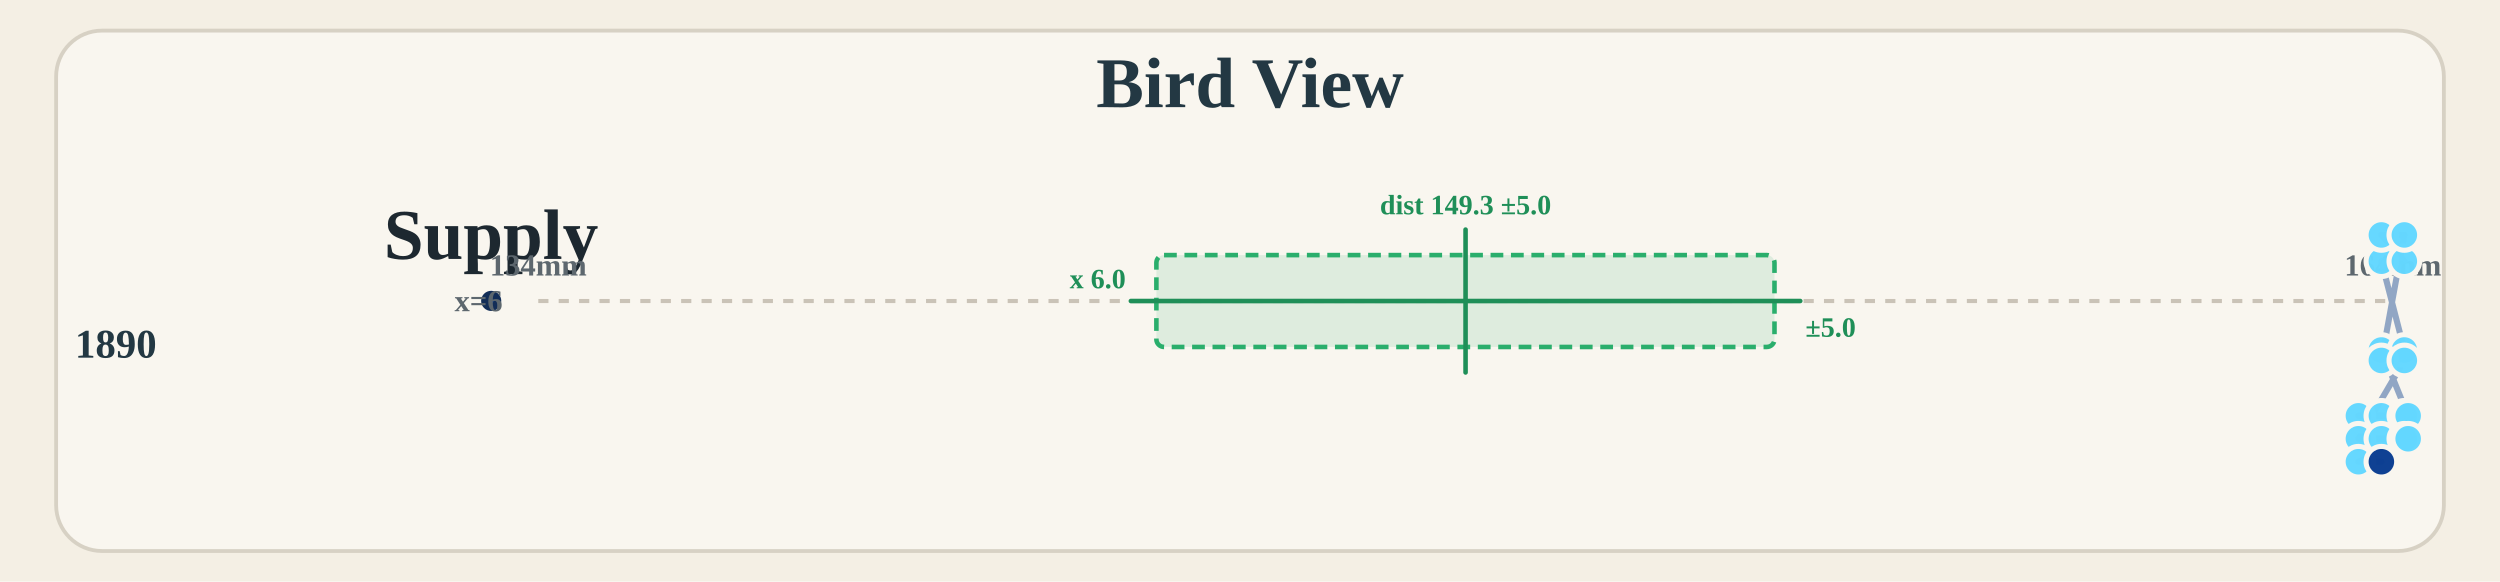
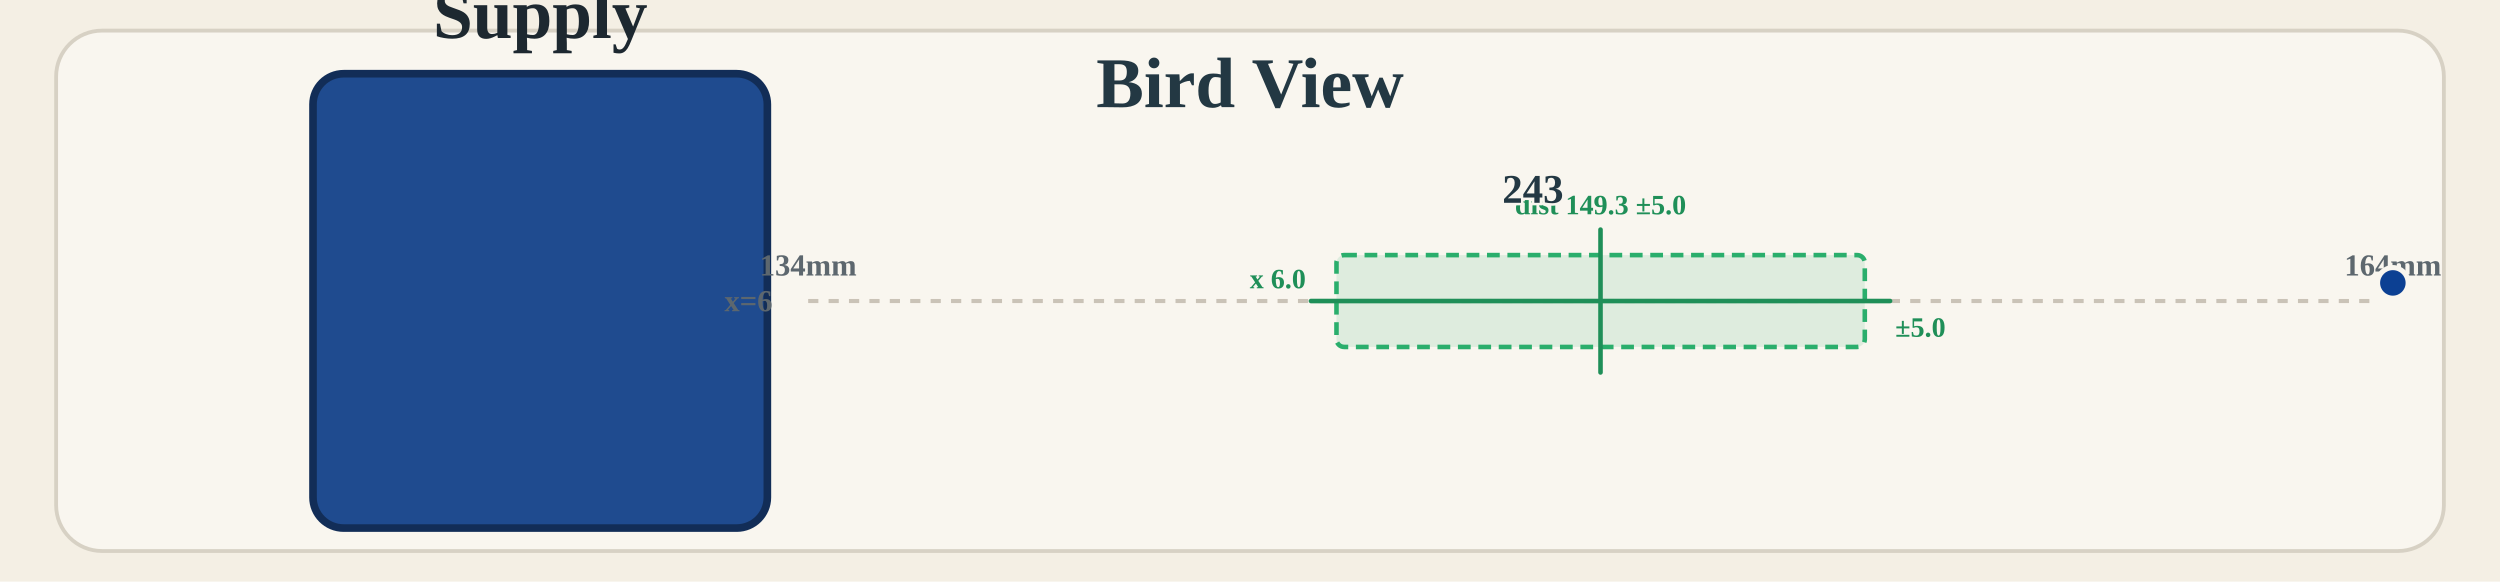
<svg xmlns="http://www.w3.org/2000/svg" width="980" height="228" viewBox="0 0 980 228">
  <rect width="100%" height="100%" fill="#f4efe4" />
  <rect x="22" y="12" width="936" height="204" rx="18" fill="#f9f6ef" stroke="#d7d1c4" stroke-width="1.5" />
  <text x="490.0" y="42.0" text-anchor="middle" font-size="28" font-weight="900" fill="#233843">Bird View</text>
-   <rect x="190.1" y="115.5" width="4.9" height="4.9" fill="#1f4b8f" stroke="#122d57" stroke-width="3" rx="12.0" />
-   <text x="192.5" y="101.5" text-anchor="middle" font-size="28" font-weight="600" fill="#1d2830">Supply</text>
-   <line x1="211.0" y1="118.0" x2="938.0" y2="118.0" stroke="#b7aea0" stroke-width="1.6" stroke-dasharray="4 4" opacity="0.7" />
-   <text x="211.0" y="108.0" text-anchor="middle" font-size="12" font-weight="600" fill="#5d676e">134mm</text>
+   <rect x="122.7" y="28.9" width="178.1" height="178.1" fill="#1f4b8f" stroke="#122d57" stroke-width="3" rx="12.0" />
+   <text x="211.8" y="14.9" text-anchor="middle" font-size="28" font-weight="600" fill="#1d2830">Supply</text>
+   <line x1="316.8" y1="118.0" x2="938.0" y2="118.0" stroke="#b7aea0" stroke-width="1.6" stroke-dasharray="4 4" opacity="0.7" />
+   <text x="316.8" y="108.0" text-anchor="middle" font-size="12" font-weight="600" fill="#5d676e">134mm</text>
  <text x="938.0" y="108.0" text-anchor="middle" font-size="12" font-weight="600" fill="#5d676e">164mm</text>
-   <text x="197.0" y="122.0" text-anchor="end" font-size="12" font-weight="700" fill="#5d676e">x=6</text>
-   <rect x="453.3" y="100.0" width="242.3" height="36.0" fill="#2aae6c" fill-opacity="0.13" stroke="#2aae6c" stroke-width="1.8" stroke-dasharray="5 3" rx="3" />
-   <line x1="574.5" y1="90.0" x2="574.5" y2="146.0" stroke="#1f8f58" stroke-width="1.8" stroke-linecap="round" />
-   <line x1="443.3" y1="118.0" x2="705.7" y2="118.0" stroke="#1f8f58" stroke-width="1.8" stroke-linecap="round" />
-   <text x="574.5" y="84.0" text-anchor="middle" font-size="11" font-weight="800" fill="#1f8f58">dist 149.3 ±5.0</text>
-   <text x="441.3" y="113.0" text-anchor="end" font-size="11" font-weight="800" fill="#1f8f58">x 6.0</text>
-   <text x="707.7" y="132.0" text-anchor="start" font-size="11" font-weight="700" fill="#1f8f58">±5.0</text>
-   <polyline class="step-history-path" points="924.5,163.0 933.5,163.0 942.5,163.0 944.0,163.0 933.5,137.2 942.5,137.2 933.5,102.4 942.5,102.4 933.5,92.1 942.5,92.1 933.5,141.3 942.5,141.3 924.5,172.0 933.5,172.0 942.5,172.0 944.0,172.0 924.5,181.0 933.5,181.0" fill="none" stroke="#7a95bb" stroke-width="2.4" stroke-linecap="round" stroke-linejoin="round" opacity="0.82" />
-   <circle class="step-history-dot" data-trend="unknown" data-entry="{&quot;view&quot;: &quot;bird&quot;, &quot;idx&quot;: 0, &quot;dist&quot;: 404.7, &quot;x&quot;: -45.89, &quot;y&quot;: 3.18, &quot;act&quot;: null, &quot;score&quot;: null, &quot;note&quot;: &quot;[ACT] F 1%&quot;, &quot;trend&quot;: &quot;unknown&quot;}" cx="924.5" cy="163.0" r="6.0" fill="#63d7ff" fill-opacity="0.98" stroke="#f9f6ef" stroke-width="2" style="cursor:pointer" />
-   <circle class="step-history-dot" data-trend="neutral" data-entry="{&quot;view&quot;: &quot;bird&quot;, &quot;idx&quot;: 1, &quot;dist&quot;: 404.7, &quot;x&quot;: -45.89, &quot;y&quot;: 3.18, &quot;act&quot;: null, &quot;score&quot;: null, &quot;note&quot;: &quot;[ACT] F 1%&quot;, &quot;trend&quot;: &quot;neutral&quot;}" cx="933.5" cy="163.0" r="6.0" fill="#63d7ff" fill-opacity="0.98" stroke="#f9f6ef" stroke-width="2" style="cursor:pointer" />
-   <circle class="step-history-dot" data-trend="further" data-entry="{&quot;view&quot;: &quot;bird&quot;, &quot;idx&quot;: 2, &quot;dist&quot;: 416.6, &quot;x&quot;: -33.89, &quot;y&quot;: 3.16, &quot;act&quot;: null, &quot;score&quot;: null, &quot;note&quot;: &quot;[ACT] F 1%&quot;, &quot;trend&quot;: &quot;further&quot;}" cx="942.5" cy="163.0" r="6.0" fill="#63d7ff" fill-opacity="0.98" stroke="#f9f6ef" stroke-width="2" style="cursor:pointer" />
-   <circle class="step-history-dot" data-trend="neutral" data-entry="{&quot;view&quot;: &quot;bird&quot;, &quot;idx&quot;: 3, &quot;dist&quot;: 416.6, &quot;x&quot;: -33.89, &quot;y&quot;: 3.16, &quot;act&quot;: null, &quot;score&quot;: null, &quot;note&quot;: &quot;[ACT] R 10%&quot;, &quot;trend&quot;: &quot;neutral&quot;}" cx="944.0" cy="163.0" r="6.0" fill="#63d7ff" fill-opacity="0.98" stroke="#f9f6ef" stroke-width="2" style="cursor:pointer" />
-   <circle class="step-history-dot" data-trend="closer" data-entry="{&quot;view&quot;: &quot;bird&quot;, &quot;idx&quot;: 4, &quot;dist&quot;: 411.1, &quot;x&quot;: 0.69, &quot;y&quot;: 3.24, &quot;act&quot;: null, &quot;score&quot;: null, &quot;note&quot;: &quot;[ACT] R 10%&quot;, &quot;trend&quot;: &quot;closer&quot;}" cx="933.5" cy="137.2" r="6.0" fill="#63d7ff" fill-opacity="0.98" stroke="#f9f6ef" stroke-width="2" style="cursor:pointer" />
-   <circle class="step-history-dot" data-trend="neutral" data-entry="{&quot;view&quot;: &quot;bird&quot;, &quot;idx&quot;: 5, &quot;dist&quot;: 411.1, &quot;x&quot;: 0.69, &quot;y&quot;: 3.24, &quot;act&quot;: null, &quot;score&quot;: null, &quot;note&quot;: &quot;[ACT] F 1%&quot;, &quot;trend&quot;: &quot;neutral&quot;}" cx="942.5" cy="137.2" r="6.0" fill="#63d7ff" fill-opacity="0.98" stroke="#f9f6ef" stroke-width="2" style="cursor:pointer" />
-   <circle class="step-history-dot" data-trend="closer" data-entry="{&quot;view&quot;: &quot;bird&quot;, &quot;idx&quot;: 6, &quot;dist&quot;: 387.2, &quot;x&quot;: 10.36, &quot;y&quot;: 3.23, &quot;act&quot;: null, &quot;score&quot;: null, &quot;note&quot;: &quot;[ACT] F 1%&quot;, &quot;trend&quot;: &quot;closer&quot;}" cx="933.5" cy="102.4" r="6.0" fill="#63d7ff" fill-opacity="0.98" stroke="#f9f6ef" stroke-width="2" style="cursor:pointer" />
-   <circle class="step-history-dot" data-trend="neutral" data-entry="{&quot;view&quot;: &quot;bird&quot;, &quot;idx&quot;: 7, &quot;dist&quot;: 387.2, &quot;x&quot;: 10.36, &quot;y&quot;: 3.23, &quot;act&quot;: null, &quot;score&quot;: null, &quot;note&quot;: &quot;[ACT] F 1%&quot;, &quot;trend&quot;: &quot;neutral&quot;}" cx="942.5" cy="102.4" r="6.0" fill="#63d7ff" fill-opacity="0.98" stroke="#f9f6ef" stroke-width="2" style="cursor:pointer" />
-   <circle class="step-history-dot" data-trend="closer" data-entry="{&quot;view&quot;: &quot;bird&quot;, &quot;idx&quot;: 8, &quot;dist&quot;: 376.7, &quot;x&quot;: 13.22, &quot;y&quot;: 3.19, &quot;act&quot;: null, &quot;score&quot;: null, &quot;note&quot;: &quot;[ACT] F 1%&quot;, &quot;trend&quot;: &quot;closer&quot;}" cx="933.5" cy="92.1" r="6.0" fill="#63d7ff" fill-opacity="0.98" stroke="#f9f6ef" stroke-width="2" style="cursor:pointer" />
-   <circle class="step-history-dot" data-trend="neutral" data-entry="{&quot;view&quot;: &quot;bird&quot;, &quot;idx&quot;: 9, &quot;dist&quot;: 376.7, &quot;x&quot;: 13.22, &quot;y&quot;: 3.19, &quot;act&quot;: null, &quot;score&quot;: null, &quot;note&quot;: &quot;[ACT] F 1%&quot;, &quot;trend&quot;: &quot;neutral&quot;}" cx="942.5" cy="92.1" r="6.0" fill="#63d7ff" fill-opacity="0.98" stroke="#f9f6ef" stroke-width="2" style="cursor:pointer" />
-   <circle class="step-history-dot" data-trend="further" data-entry="{&quot;view&quot;: &quot;bird&quot;, &quot;idx&quot;: 10, &quot;dist&quot;: 391.3, &quot;x&quot;: -0.43, &quot;y&quot;: 3.08, &quot;act&quot;: null, &quot;score&quot;: null, &quot;note&quot;: &quot;[ACT] F 1%&quot;, &quot;trend&quot;: &quot;further&quot;}" cx="933.5" cy="141.3" r="6.0" fill="#63d7ff" fill-opacity="0.98" stroke="#f9f6ef" stroke-width="2" style="cursor:pointer" />
-   <circle class="step-history-dot" data-trend="neutral" data-entry="{&quot;view&quot;: &quot;bird&quot;, &quot;idx&quot;: 11, &quot;dist&quot;: 391.3, &quot;x&quot;: -0.43, &quot;y&quot;: 3.08, &quot;act&quot;: null, &quot;score&quot;: null, &quot;note&quot;: &quot;[ACT] L 1%&quot;, &quot;trend&quot;: &quot;neutral&quot;}" cx="942.5" cy="141.3" r="6.0" fill="#63d7ff" fill-opacity="0.98" stroke="#f9f6ef" stroke-width="2" style="cursor:pointer" />
-   <circle class="step-history-dot" data-trend="further" data-entry="{&quot;view&quot;: &quot;bird&quot;, &quot;idx&quot;: 12, &quot;dist&quot;: 430.3, &quot;x&quot;: -31.05, &quot;y&quot;: 2.93, &quot;act&quot;: null, &quot;score&quot;: null, &quot;note&quot;: &quot;[ACT] L 1%&quot;, &quot;trend&quot;: &quot;further&quot;}" cx="924.5" cy="172.0" r="6.0" fill="#63d7ff" fill-opacity="0.98" stroke="#f9f6ef" stroke-width="2" style="cursor:pointer" />
-   <circle class="step-history-dot" data-trend="neutral" data-entry="{&quot;view&quot;: &quot;bird&quot;, &quot;idx&quot;: 13, &quot;dist&quot;: 430.3, &quot;x&quot;: -31.05, &quot;y&quot;: 2.93, &quot;act&quot;: null, &quot;score&quot;: null, &quot;note&quot;: &quot;[ACT] R 1%&quot;, &quot;trend&quot;: &quot;neutral&quot;}" cx="933.5" cy="172.0" r="6.0" fill="#63d7ff" fill-opacity="0.98" stroke="#f9f6ef" stroke-width="2" style="cursor:pointer" />
-   <circle class="step-history-dot" data-trend="further" data-entry="{&quot;view&quot;: &quot;bird&quot;, &quot;idx&quot;: 14, &quot;dist&quot;: 451.9, &quot;x&quot;: -36.59, &quot;y&quot;: 2.6, &quot;act&quot;: null, &quot;score&quot;: null, &quot;note&quot;: &quot;[ACT] R 1%&quot;, &quot;trend&quot;: &quot;further&quot;}" cx="942.5" cy="172.0" r="6.0" fill="#63d7ff" fill-opacity="0.98" stroke="#f9f6ef" stroke-width="2" style="cursor:pointer" />
-   <circle class="step-history-dot" data-trend="neutral" data-entry="{&quot;view&quot;: &quot;bird&quot;, &quot;idx&quot;: 15, &quot;dist&quot;: 451.9, &quot;x&quot;: -36.59, &quot;y&quot;: 2.6, &quot;act&quot;: null, &quot;score&quot;: null, &quot;note&quot;: &quot;[ACT] R 8%&quot;, &quot;trend&quot;: &quot;neutral&quot;}" cx="944.0" cy="172.0" r="6.0" fill="#63d7ff" fill-opacity="0.98" stroke="#f9f6ef" stroke-width="2" style="cursor:pointer" />
-   <circle class="step-history-dot" data-trend="closer" data-entry="{&quot;view&quot;: &quot;bird&quot;, &quot;idx&quot;: 16, &quot;dist&quot;: 449.1, &quot;x&quot;: -49.6, &quot;y&quot;: 2.5, &quot;act&quot;: null, &quot;score&quot;: null, &quot;note&quot;: &quot;[ACT] R 8%&quot;, &quot;trend&quot;: &quot;closer&quot;}" cx="924.5" cy="181.0" r="6.0" fill="#63d7ff" fill-opacity="0.98" stroke="#f9f6ef" stroke-width="2" style="cursor:pointer" />
-   <circle class="step-history-dot" data-trend="neutral" data-entry="{&quot;view&quot;: &quot;bird&quot;, &quot;idx&quot;: 17, &quot;dist&quot;: 449.1, &quot;x&quot;: -49.6, &quot;y&quot;: 2.5, &quot;act&quot;: null, &quot;score&quot;: null, &quot;note&quot;: &quot;[ACT] R 9%&quot;, &quot;trend&quot;: &quot;neutral&quot;}" cx="933.5" cy="181.0" r="6.0" fill="#0b3d91" fill-opacity="0.98" stroke="#f9f6ef" stroke-width="2" style="cursor:pointer" />
-   <text x="45.4" y="140.2" text-anchor="middle" font-size="16" font-weight="600" fill="#233843" stroke="#f9f6ef" stroke-width="2" paint-order="stroke">1890</text>
+   <text x="302.8" y="122.0" text-anchor="end" font-size="12" font-weight="700" fill="#5d676e">x=6</text>
+   <rect x="523.9" y="100.0" width="207.1" height="36.0" fill="#2aae6c" fill-opacity="0.13" stroke="#2aae6c" stroke-width="1.8" stroke-dasharray="5 3" rx="3" />
+   <line x1="627.4" y1="90.0" x2="627.4" y2="146.0" stroke="#1f8f58" stroke-width="1.8" stroke-linecap="round" />
+   <line x1="513.9" y1="118.0" x2="740.9" y2="118.0" stroke="#1f8f58" stroke-width="1.8" stroke-linecap="round" />
+   <text x="627.4" y="84.0" text-anchor="middle" font-size="11" font-weight="800" fill="#1f8f58">dist 149.3 ±5.0</text>
+   <text x="511.9" y="113.0" text-anchor="end" font-size="11" font-weight="800" fill="#1f8f58">x 6.0</text>
+   <text x="742.9" y="132.0" text-anchor="start" font-size="11" font-weight="700" fill="#1f8f58">±5.0</text>
+   <polyline class="step-history-path" points="938.0,115.3 938.0,114.9 938.0,113.5 938.0,112.4 938.0,111.5 938.0,110.9" fill="none" stroke="#7a95bb" stroke-width="2.4" stroke-linecap="round" stroke-linejoin="round" opacity="0.82" />
+   <circle class="step-history-dot" data-trend="unknown" data-entry="{&quot;view&quot;: &quot;bird&quot;, &quot;idx&quot;: 0, &quot;dist&quot;: 250.2, &quot;x&quot;: 6.77, &quot;y&quot;: 9.17, &quot;act&quot;: null, &quot;score&quot;: null, &quot;note&quot;: &quot;[ACT] F 50% (pwm=178, power=0.648, 277ms)&quot;, &quot;trend&quot;: &quot;unknown&quot;}" cx="938.0" cy="115.3" r="6.0" fill="#63d7ff" fill-opacity="0.98" stroke="#f9f6ef" stroke-width="2" style="cursor:pointer" />
+   <circle class="step-history-dot" data-trend="closer" data-entry="{&quot;view&quot;: &quot;bird&quot;, &quot;idx&quot;: 1, &quot;dist&quot;: 248.8, &quot;x&quot;: 6.9, &quot;y&quot;: 9.17, &quot;act&quot;: null, &quot;score&quot;: null, &quot;note&quot;: &quot;[ACT] F 50% (pwm=178, power=0.648, 277ms)&quot;, &quot;trend&quot;: &quot;closer&quot;}" cx="938.0" cy="114.9" r="6.0" fill="#63d7ff" fill-opacity="0.98" stroke="#f9f6ef" stroke-width="2" style="cursor:pointer" />
+   <circle class="step-history-dot" data-trend="closer" data-entry="{&quot;view&quot;: &quot;bird&quot;, &quot;idx&quot;: 2, &quot;dist&quot;: 247.2, &quot;x&quot;: 7.29, &quot;y&quot;: 9.17, &quot;act&quot;: null, &quot;score&quot;: null, &quot;note&quot;: &quot;[ACT] F 50% (pwm=178, power=0.648, 277ms)&quot;, &quot;trend&quot;: &quot;closer&quot;}" cx="938.0" cy="113.5" r="6.0" fill="#63d7ff" fill-opacity="0.98" stroke="#f9f6ef" stroke-width="2" style="cursor:pointer" />
+   <circle class="step-history-dot" data-trend="closer" data-entry="{&quot;view&quot;: &quot;bird&quot;, &quot;idx&quot;: 3, &quot;dist&quot;: 245.7, &quot;x&quot;: 7.58, &quot;y&quot;: 9.18, &quot;act&quot;: null, &quot;score&quot;: null, &quot;note&quot;: &quot;[ACT] F 50% (pwm=178, power=0.648, 277ms)&quot;, &quot;trend&quot;: &quot;closer&quot;}" cx="938.0" cy="112.4" r="6.0" fill="#63d7ff" fill-opacity="0.98" stroke="#f9f6ef" stroke-width="2" style="cursor:pointer" />
+   <circle class="step-history-dot" data-trend="closer" data-entry="{&quot;view&quot;: &quot;bird&quot;, &quot;idx&quot;: 4, &quot;dist&quot;: 244.3, &quot;x&quot;: 7.83, &quot;y&quot;: 9.18, &quot;act&quot;: null, &quot;score&quot;: null, &quot;note&quot;: &quot;[ACT] F 50% (pwm=178, power=0.648, 277ms)&quot;, &quot;trend&quot;: &quot;closer&quot;}" cx="938.0" cy="111.5" r="6.0" fill="#63d7ff" fill-opacity="0.98" stroke="#f9f6ef" stroke-width="2" style="cursor:pointer" />
+   <circle class="step-history-dot" data-trend="closer" data-entry="{&quot;view&quot;: &quot;bird&quot;, &quot;idx&quot;: 5, &quot;dist&quot;: 242.9, &quot;x&quot;: 8.0, &quot;y&quot;: 9.18, &quot;act&quot;: null, &quot;score&quot;: null, &quot;note&quot;: &quot;[ACT] F 50% (pwm=178, power=0.648, 277ms)&quot;, &quot;trend&quot;: &quot;closer&quot;}" cx="938.0" cy="110.9" r="6.0" fill="#0b3d91" fill-opacity="0.98" stroke="#f9f6ef" stroke-width="2" style="cursor:pointer" />
+   <text x="600.9" y="79.5" text-anchor="middle" font-size="16" font-weight="600" fill="#233843" stroke="#f9f6ef" stroke-width="2" paint-order="stroke">243</text>
</svg>
